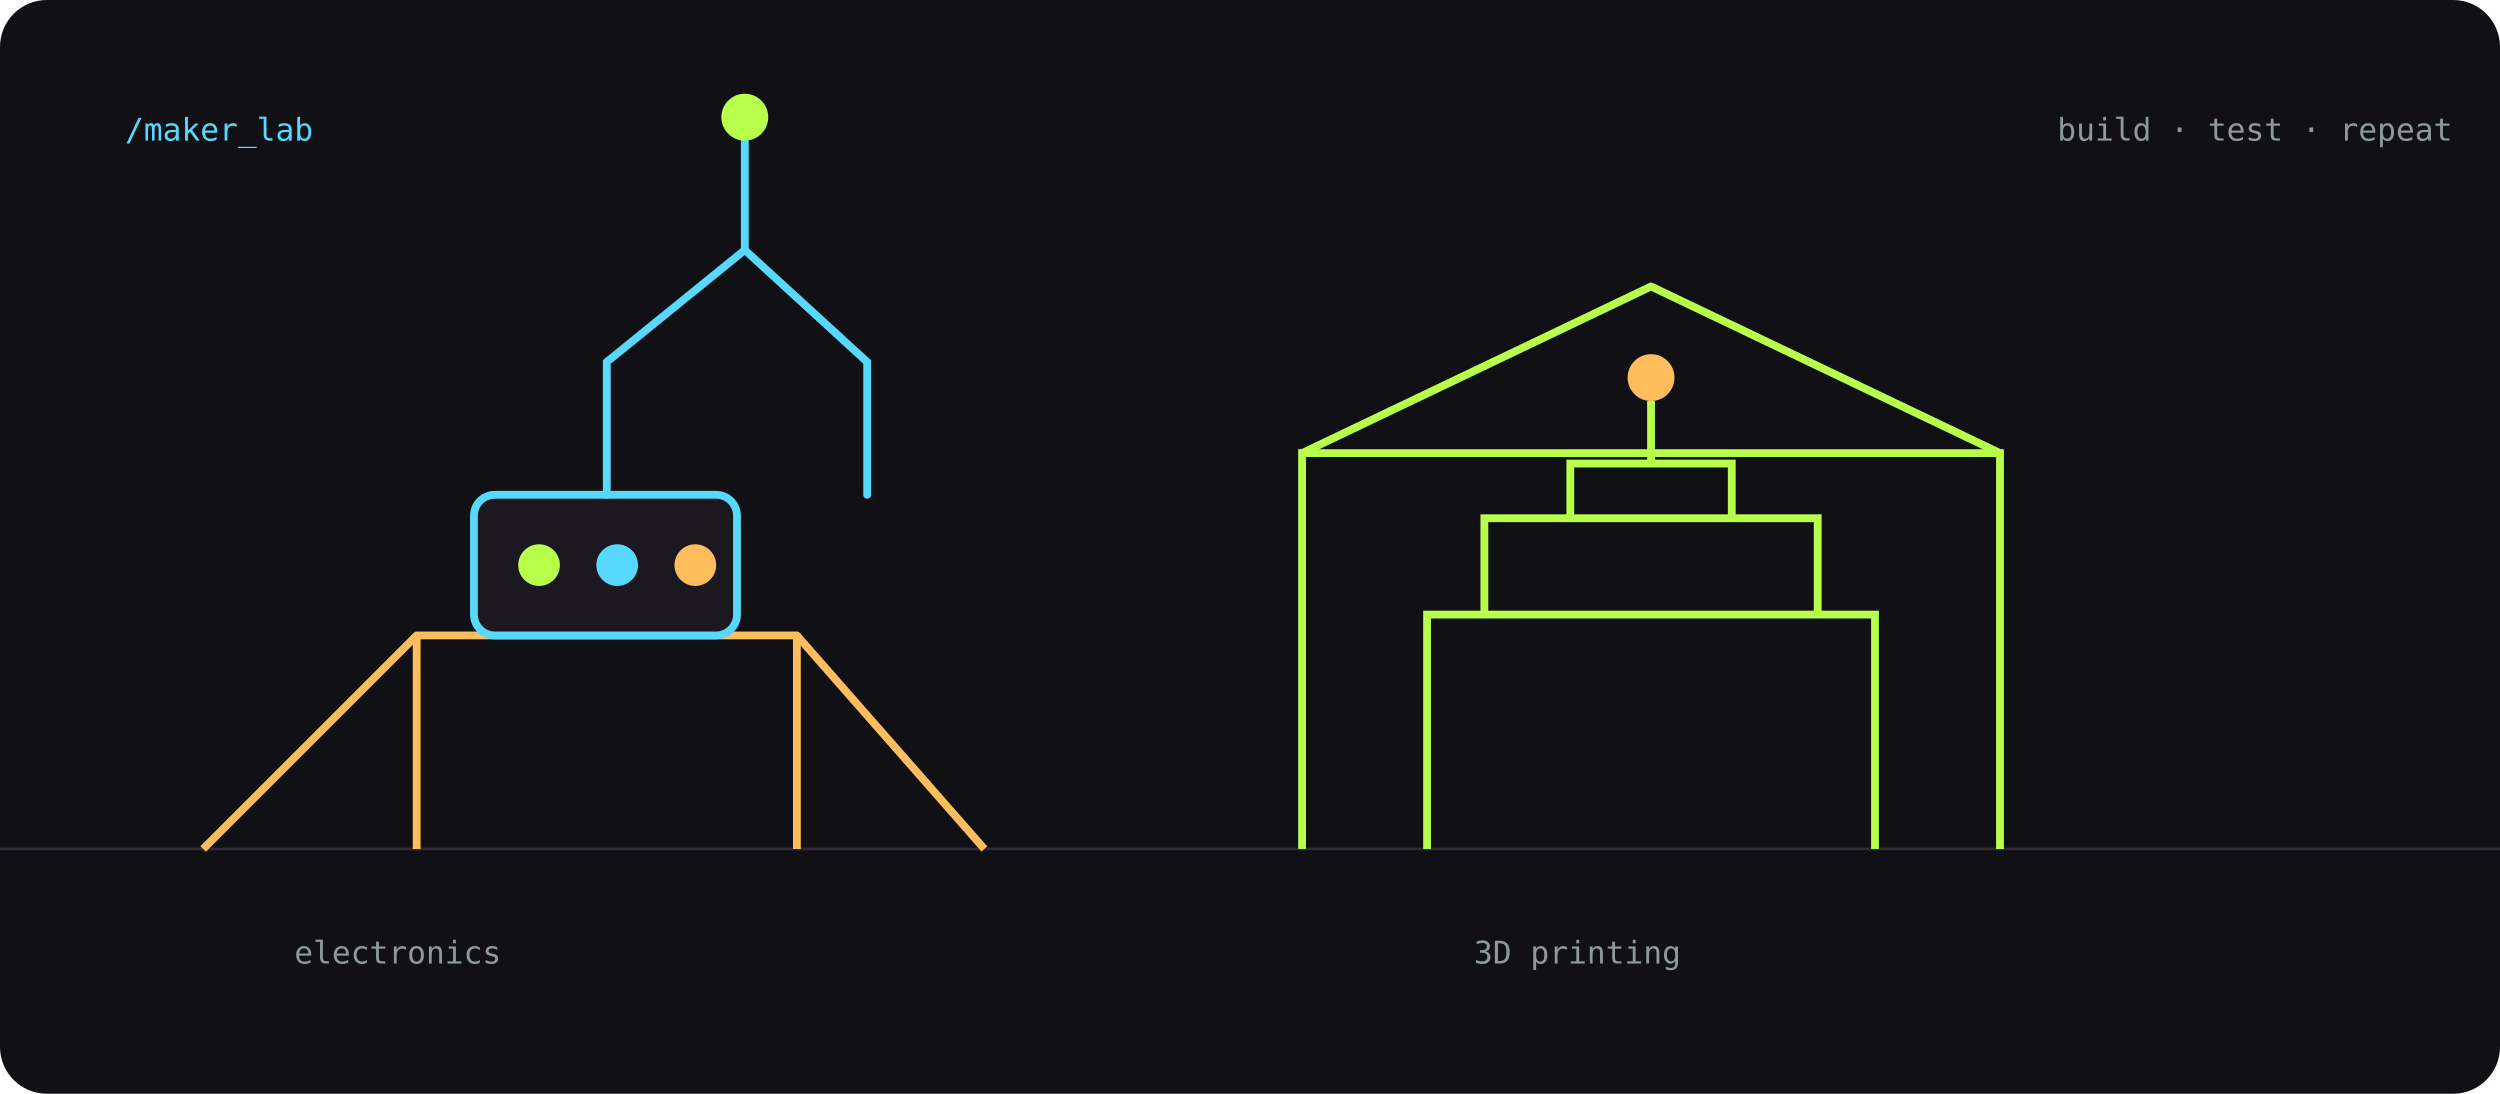
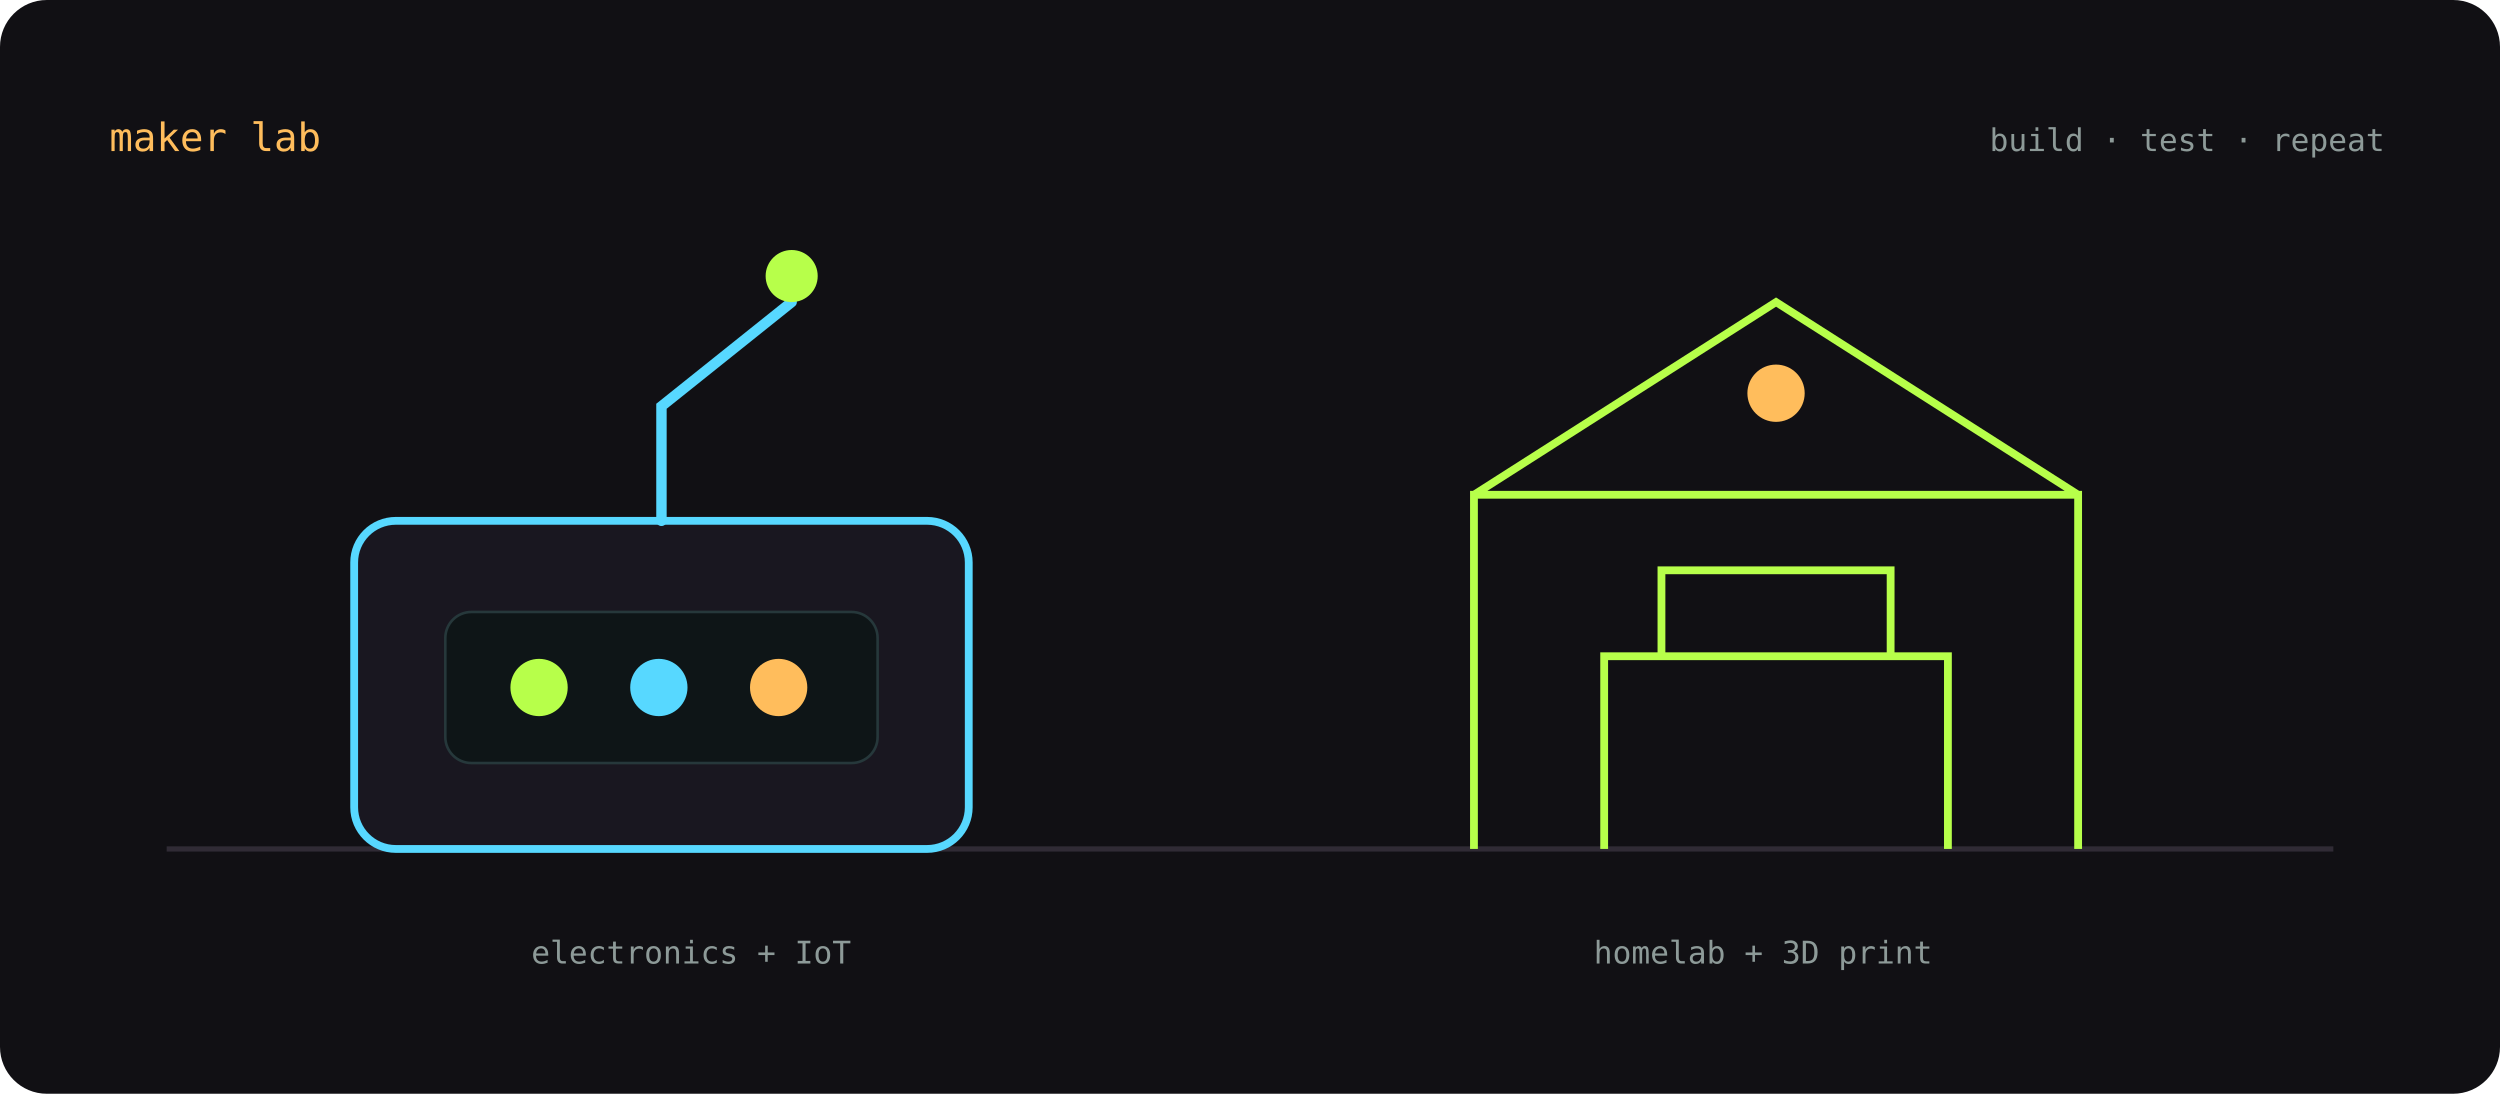
<svg xmlns="http://www.w3.org/2000/svg" width="960" height="420" viewBox="0 0 960 420" fill="none">
  <rect width="960" height="420" rx="18" fill="#111014" />
-   <path d="M0 326H960" stroke="#302B35" />
-   <path d="M78 326L160 244H306L378 326" stroke="#FFBD5C" stroke-width="3" stroke-linejoin="round" />
-   <path d="M160 244V326M306 244V326" stroke="#FFBD5C" stroke-width="3" />
-   <rect x="182" y="190" width="101" height="54" rx="8" fill="#1B1820" stroke="#57D8FF" stroke-width="3" />
-   <circle cx="207" cy="217" r="8" fill="#B7FF4A" />
-   <circle cx="237" cy="217" r="8" fill="#57D8FF" />
-   <circle cx="267" cy="217" r="8" fill="#FFBD5C" />
-   <path d="M233 190V139L286 96" stroke="#57D8FF" stroke-width="3" stroke-linecap="round" />
-   <path d="M286 96L333 139V190" stroke="#57D8FF" stroke-width="3" stroke-linecap="round" />
-   <path d="M286 96V54" stroke="#57D8FF" stroke-width="3" stroke-linecap="round" />
-   <circle cx="286" cy="45" r="9" fill="#B7FF4A" />
-   <path d="M500 326V174H768V326" stroke="#B7FF4A" stroke-width="3" />
-   <path d="M500 174L634 110L768 174" stroke="#B7FF4A" stroke-width="3" stroke-linejoin="round" />
-   <path d="M548 326V236H720V326" stroke="#B7FF4A" stroke-width="3" />
-   <path d="M570 236V199H698V236" stroke="#B7FF4A" stroke-width="3" />
-   <path d="M603 199V178H665V199" stroke="#B7FF4A" stroke-width="3" />
-   <path d="M634 178V154" stroke="#B7FF4A" stroke-width="3" />
-   <circle cx="634" cy="145" r="9" fill="#FFBD5C" />
-   <text x="48" y="54" fill="#57D8FF" font-family="monospace" font-size="12">/maker_lab</text>
-   <text x="790" y="54" fill="#8D9A98" font-family="monospace" font-size="12">build · test · repeat</text>
-   <text x="113" y="370" fill="#8D9A98" font-family="monospace" font-size="12">electronics</text>
-   <text x="566" y="370" fill="#8D9A98" font-family="monospace" font-size="12">3D printing</text>
+   <text x="42" y="58" fill="#FFBD5C" font-family="monospace" font-size="15">maker lab</text>
+   <text x="764" y="58" fill="#8D9A98" font-family="monospace" font-size="12">build · test · repeat</text>
+   <path d="M64 326H896" stroke="#302B35" stroke-width="2" />
+   <rect x="136" y="200" width="236" height="126" rx="16" fill="#191720" stroke="#57D8FF" stroke-width="3" />
+   <rect x="171" y="235" width="166" height="58" rx="10" fill="#0E1517" stroke="#26383B" />
+   <circle cx="207" cy="264" r="11" fill="#B7FF4A" />
+   <circle cx="253" cy="264" r="11" fill="#57D8FF" />
+   <circle cx="299" cy="264" r="11" fill="#FFBD5C" />
+   <path d="M254 200V156L304 116" stroke="#57D8FF" stroke-width="4" stroke-linecap="round" />
+   <circle cx="304" cy="106" r="10" fill="#B7FF4A" />
+   <path d="M566 326V190H798V326M566 190L682 116L798 190M616 326V252H748V326M638 252V219H726V252" stroke="#B7FF4A" stroke-width="3" />
+   <circle cx="682" cy="151" r="11" fill="#FFBD5C" />
+   <text x="204" y="370" fill="#8D9A98" font-family="monospace" font-size="12">electronics + IoT</text>
+   <text x="612" y="370" fill="#8D9A98" font-family="monospace" font-size="12">homelab + 3D print</text>
</svg>
